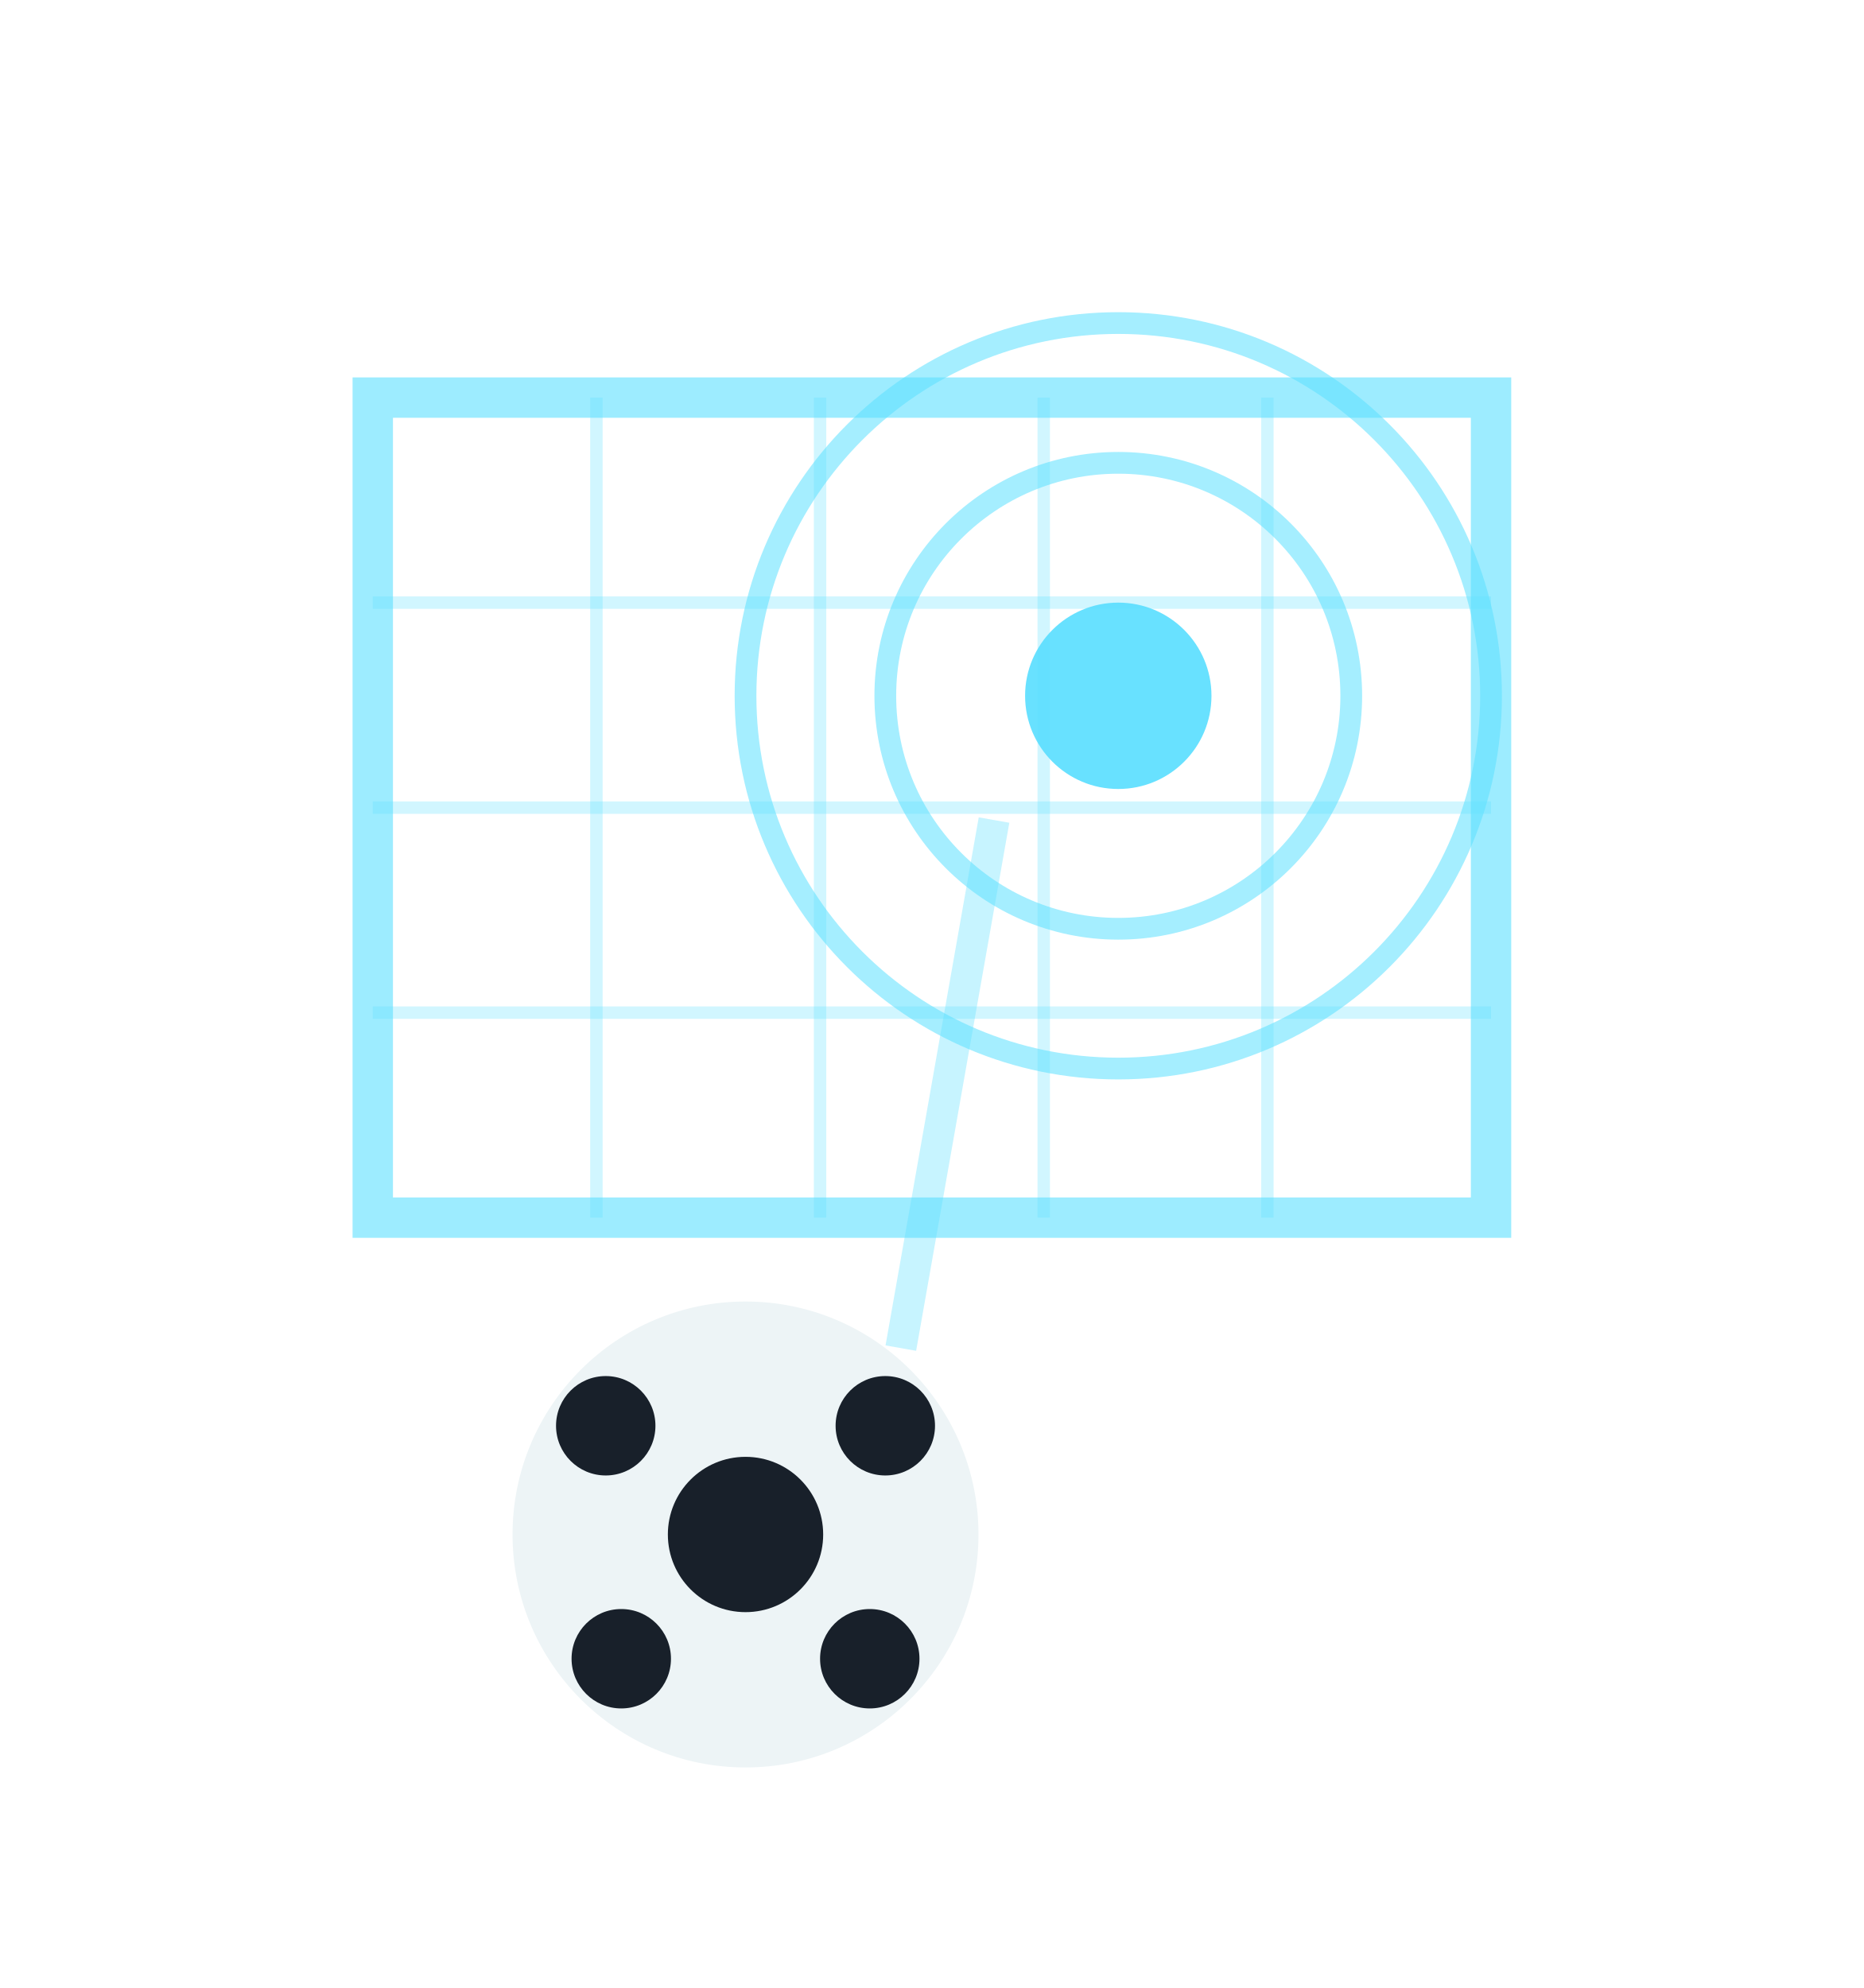
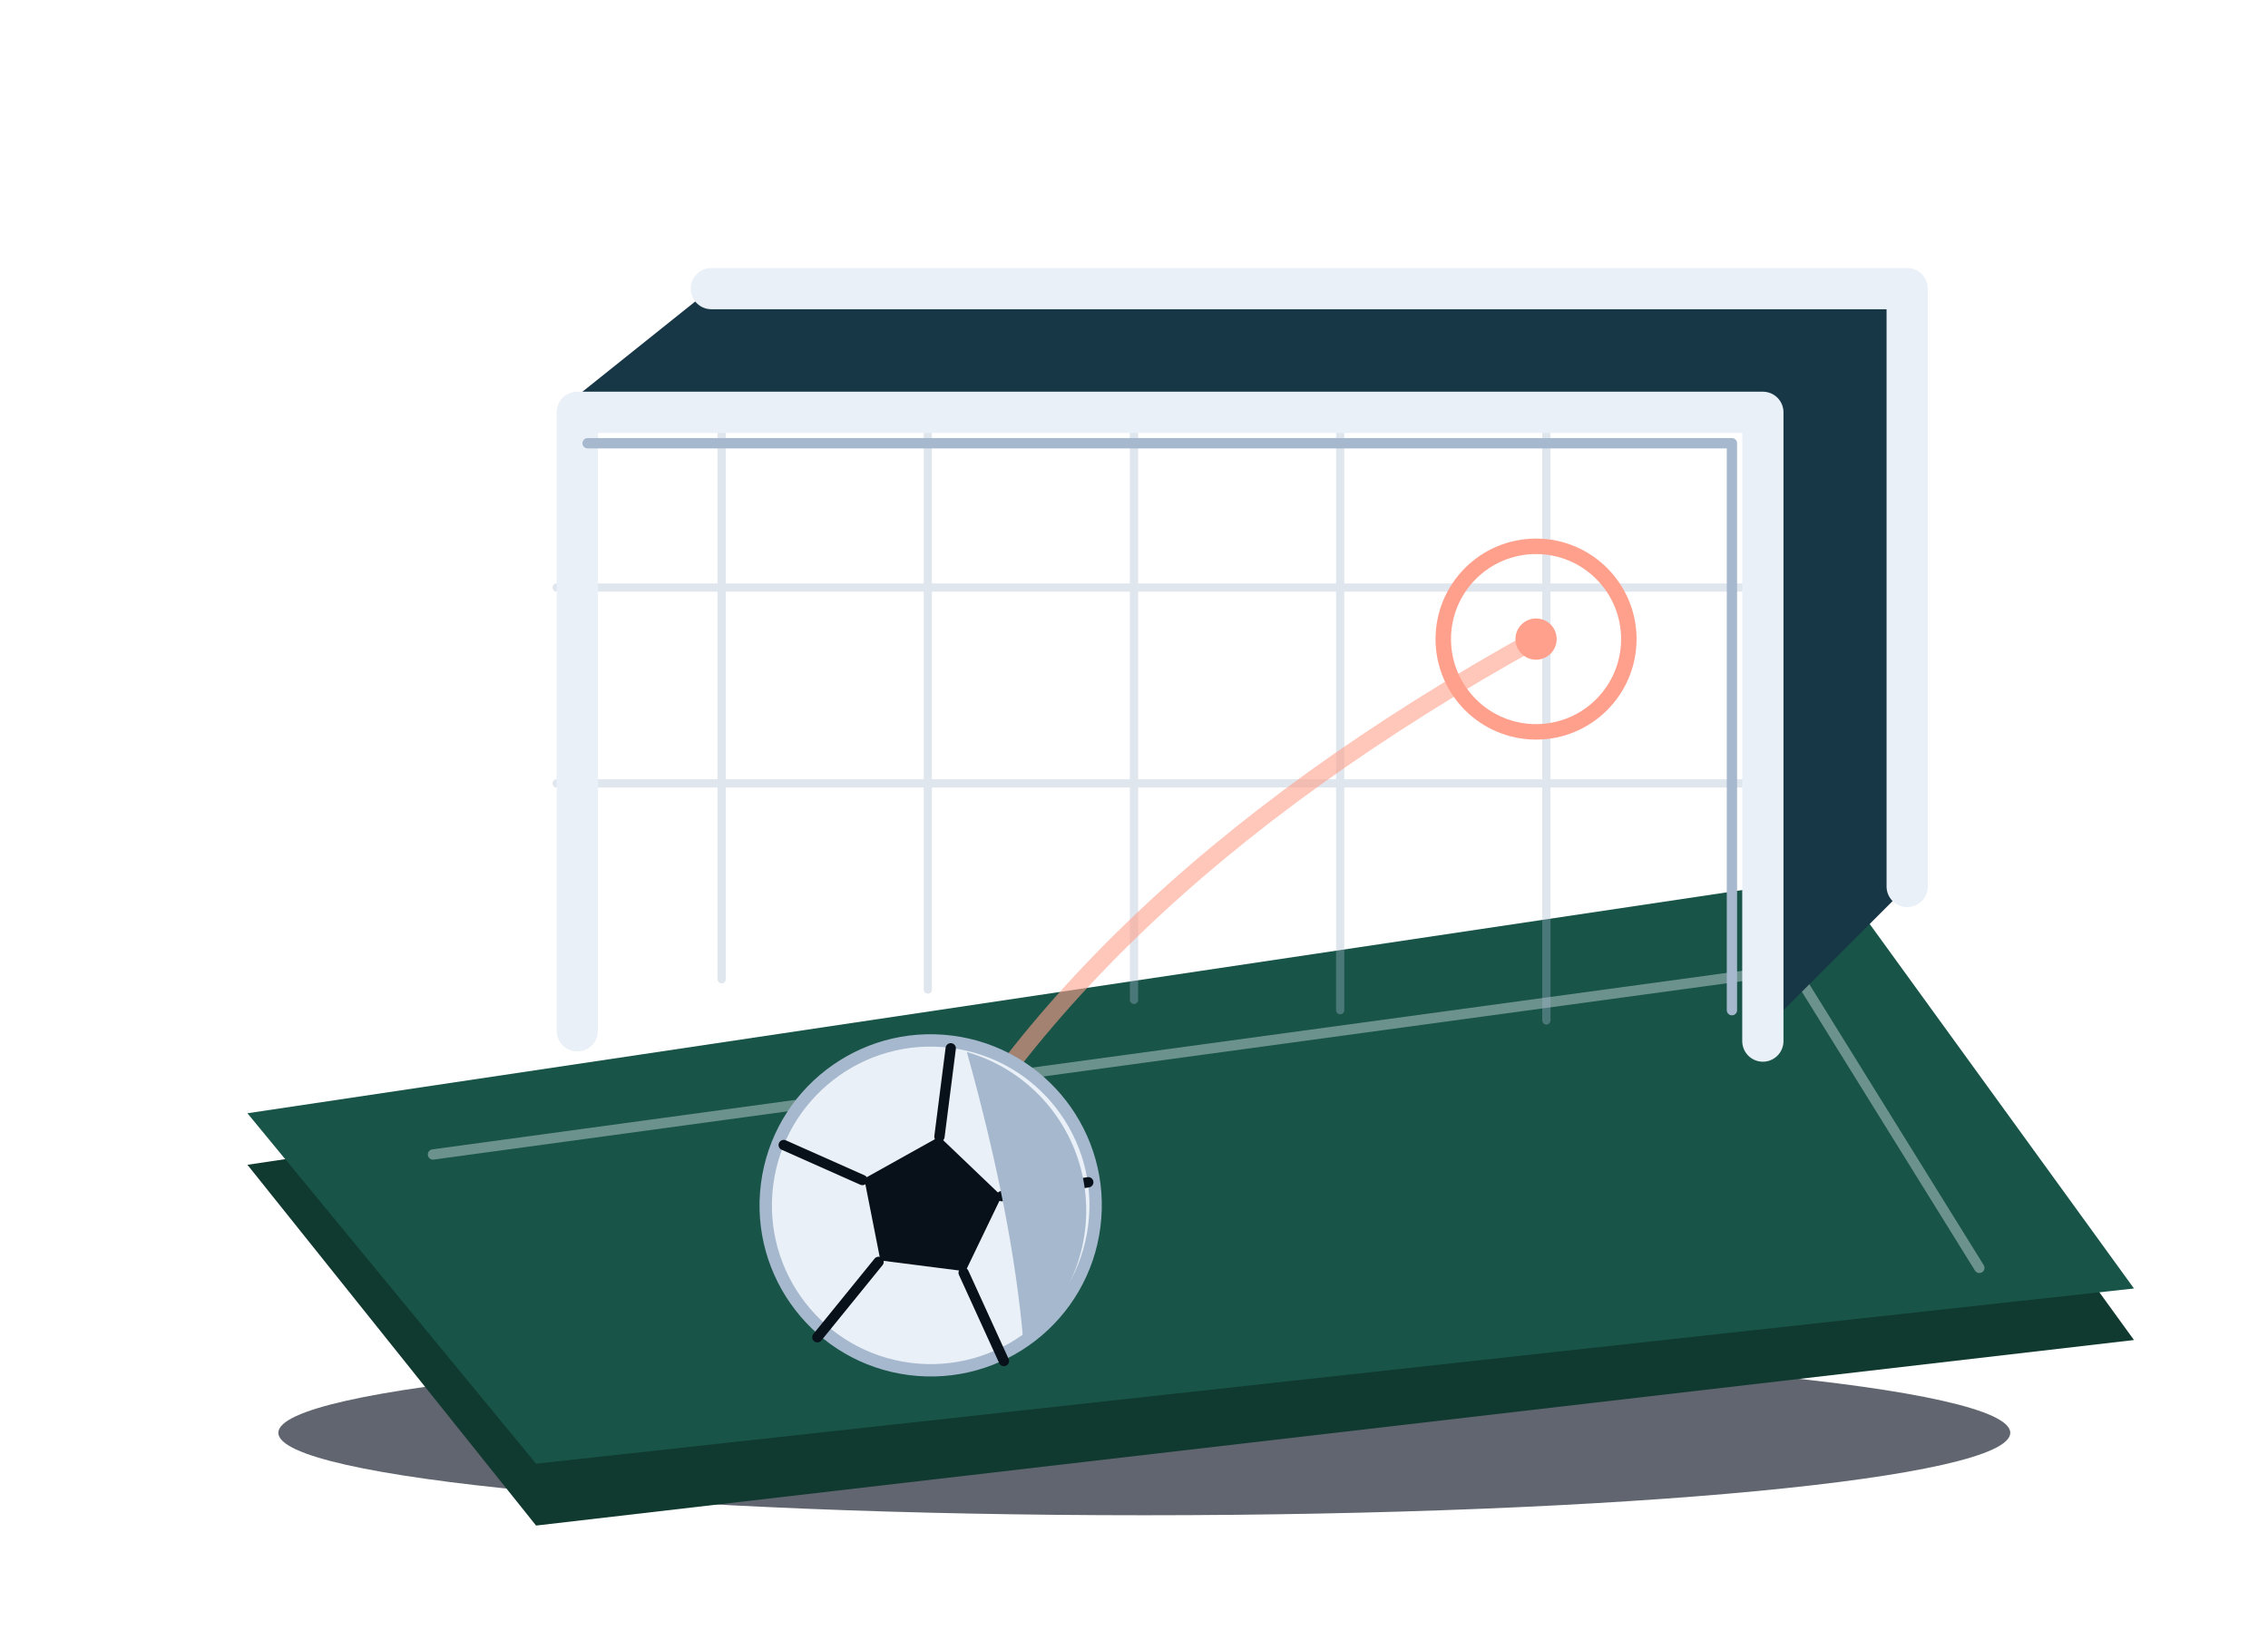
- <svg xmlns="http://www.w3.org/2000/svg" viewBox="100 -4 120 128" role="img" aria-label="Goal, target, and ball">
-   <g stroke="#5cdfff" stroke-opacity="0.28" stroke-width="0.8">
-     <path d="M138.4 21.6V74.4" />
-     <path d="M152.8 21.6V74.4" />
-     <path d="M167.2 21.6V74.4" />
-     <path d="M181.6 21.6V74.4" />
-     <path d="M124 34.8H196" />
-     <path d="M124 48H196" />
-     <path d="M124 61.2H196" />
+ <svg xmlns="http://www.w3.org/2000/svg" viewBox="0 0 220 160">
+   <g opacity="1" transform="translate(0 0) translate(83 123) rotate(0) scale(1) translate(-83 -123)">
+     <ellipse cx="111" cy="139" rx="84" ry="8" fill="#0B1322" opacity="0.65" />
+     <polygon points="24,113 178,90 207,130 52,148" fill="#10392F" stroke="none" stroke-width="1.2" stroke-linejoin="round" />
+     <polygon points="24,108 178,85 207,125 52,142" fill="#185448" stroke="none" stroke-width="1.2" stroke-linejoin="round" />
+     <path d="M42 112 174 94 192 123" fill="none" stroke="#EAF0F7" stroke-width="1" opacity="0.4" stroke-linecap="round" stroke-linejoin="round" />
  </g>
-   <rect x="124" y="21.6" width="72" height="52.8" fill="none" stroke="#5cdfff" stroke-opacity="0.6" stroke-width="2.6" />
-   <path d="M158 82.8 164 48.8" stroke="#5cdfff" stroke-opacity="0.34" stroke-width="2" />
-   <g fill="none" stroke="#5cdfff" stroke-opacity="0.55" stroke-width="1.4">
-     <circle cx="172" cy="40.8" r="24" />
-     <circle cx="172" cy="40.8" r="15" />
+   <g opacity="1" transform="translate(0 0) translate(83 123) rotate(0) scale(1) translate(-83 -123)">
+     <polygon points="54,40 69,28 185,28 185,86 170,101 170,40" fill="#183746" stroke="none" stroke-width="1.2" stroke-linejoin="round" />
+     <path d="M70 40V95M90 40V96M110 40V97M130 40V98M150 40V99M54 57H170M54 76H170" fill="none" stroke="#A6B8CD" stroke-width="0.8" opacity="0.35" stroke-linecap="round" stroke-linejoin="round" />
+     <path d="M56 100V40H171V101M69 28H185V86" fill="none" stroke="#EAF0F7" stroke-width="4" opacity="1" stroke-linecap="round" stroke-linejoin="round" />
+     <path d="M57 43H168V98" fill="none" stroke="#A6B8CD" stroke-width="1" opacity="1" stroke-linecap="round" stroke-linejoin="round" />
+     <path d="M86 123Q102 88 149 62" fill="none" stroke="#FFA08C" stroke-width="1.7" opacity="0.6" stroke-linecap="round" stroke-linejoin="round" />
+     <circle cx="149" cy="62" r="9" fill="none" stroke="#FFA08C" stroke-width="1.5" />
+     <circle cx="149" cy="62" r="2" fill="#FFA08C" stroke="none" stroke-width="1.2" />
  </g>
-   <circle cx="172" cy="40.8" r="6" fill="#5cdfff" fill-opacity="0.92" />
-   <circle cx="148" cy="94.8" r="15" fill="#edf4f6" />
-   <g fill="#18202a">
-     <circle cx="148" cy="94.8" r="5" />
-     <circle cx="139" cy="87.8" r="3.2" />
-     <circle cx="157" cy="87.8" r="3.2" />
-     <circle cx="140" cy="102.8" r="3.2" />
-     <circle cx="156" cy="102.8" r="3.2" />
+   <g opacity="1" transform="translate(7.276968 -6.06414) translate(83 123) rotate(7.276968) scale(1) translate(-83 -123)">
+     <circle cx="83" cy="123" r="16" fill="#EAF0F7" stroke="#A6B8CD" stroke-width="1.2" />
+     <path d="M83 116.28l6.72 4.96-2.56 7.68h-8.32l-2.56-7.68Z" fill="#081019" stroke="none" stroke-width="1.2" stroke-linejoin="round" />
+     <path d="M83 116.28v-8.64m6.72 13.6 8.16-2.4m-10.88 10.24 4.96 8m-13.28-8-4.96 8m2.4-15.68-8-2.4" fill="none" stroke="#081019" stroke-width="1" opacity="1" stroke-linecap="round" stroke-linejoin="round" />
+     <path d="M84.6 107.8A16 16 0 0 1 93.56 134.84Q91 123 84.6 107.8" fill="#A6B8CD" stroke="none" stroke-width="1.2" stroke-linejoin="round" />
  </g>
</svg>
